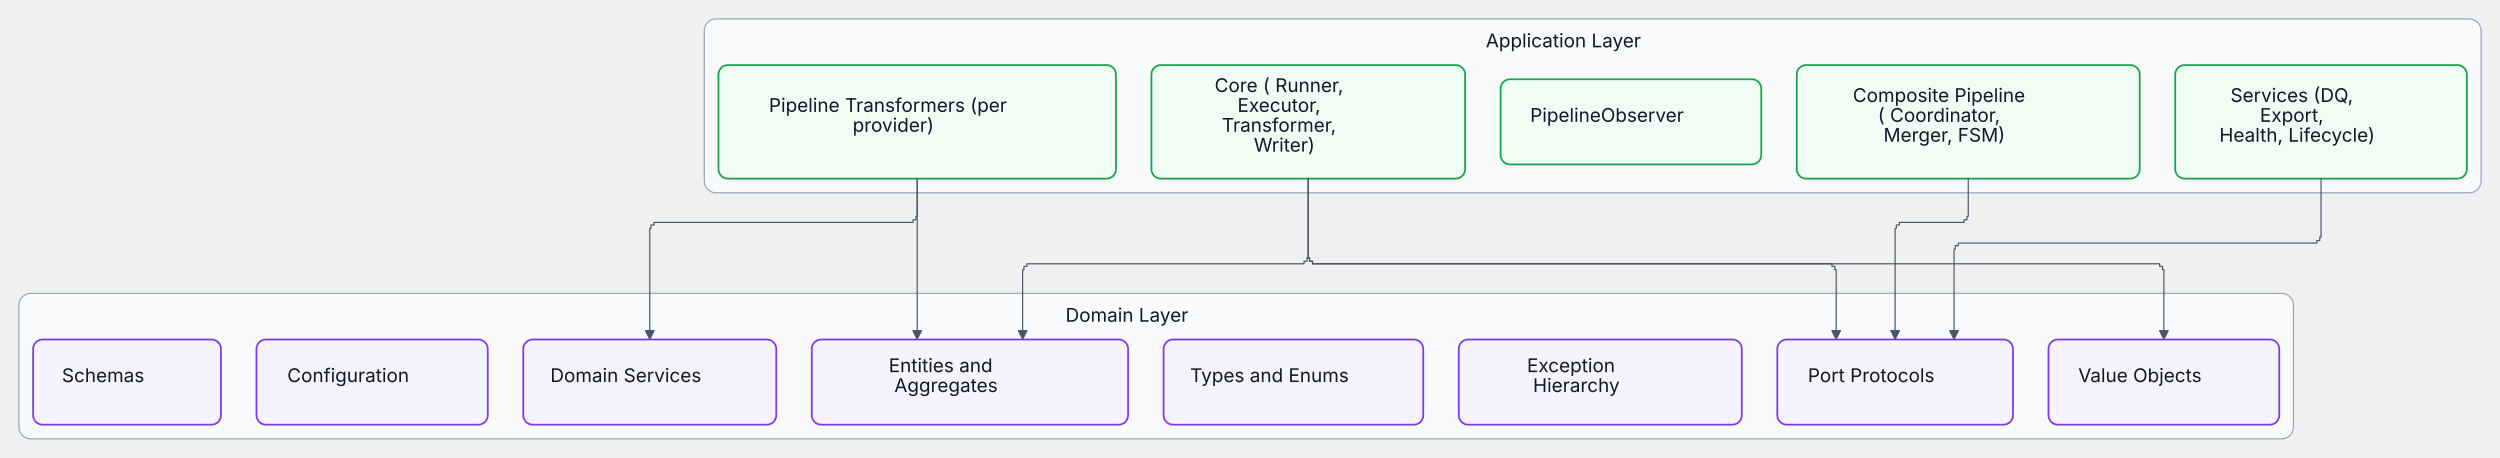
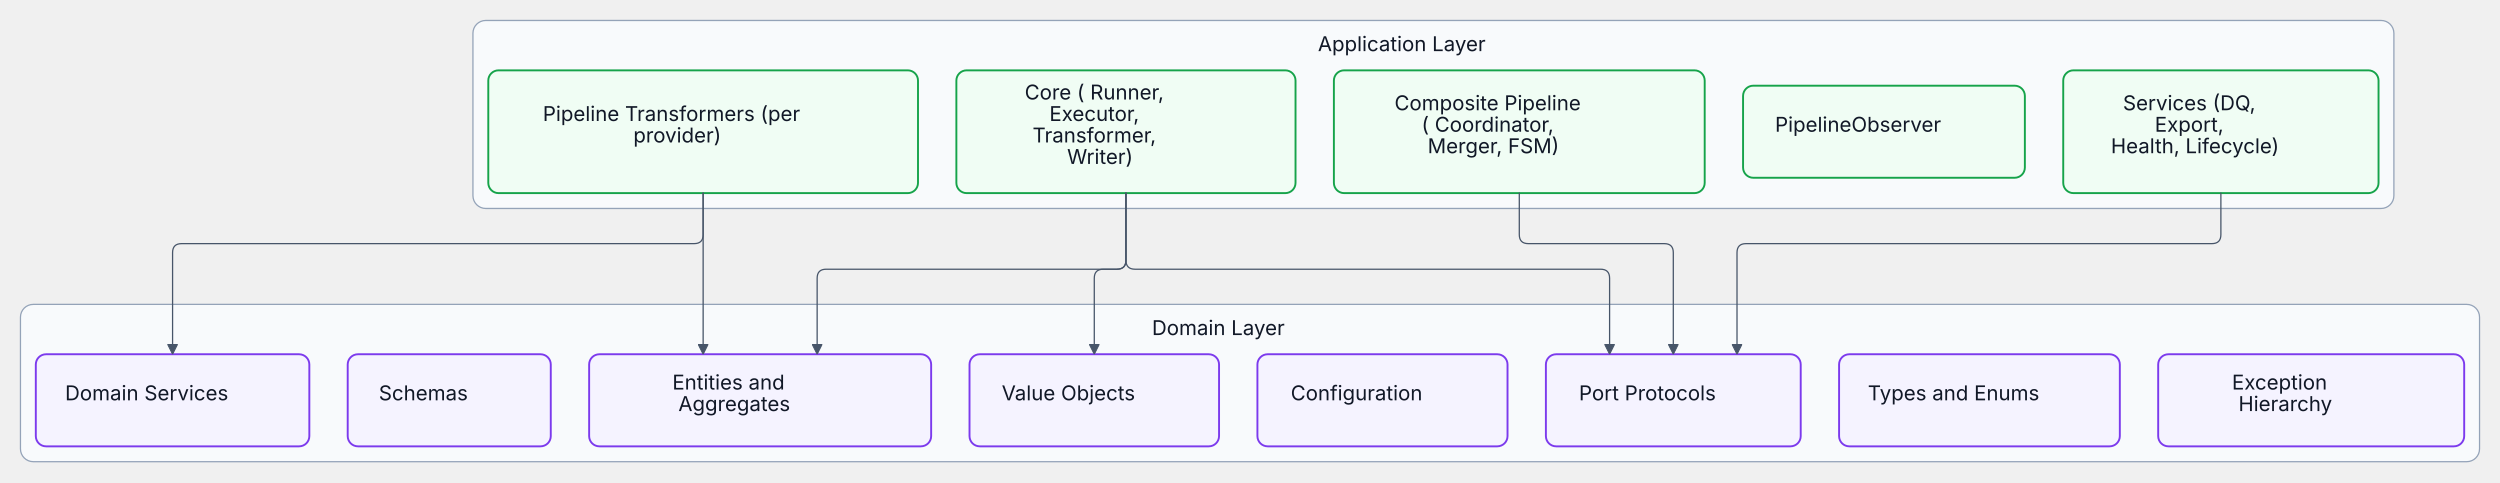
- <svg xmlns="http://www.w3.org/2000/svg" id="my-svg" width="100%" class="flowchart" style="max-width: 2113.38px; background-color: white;" viewBox="-4 -4 2113.375 387" role="graphics-document document" aria-roledescription="flowchart-v2">
-   <style>#my-svg{font-family:Inter,-apple-system,BlinkMacSystemFont,'Segoe UI',Roboto,Oxygen,Ubuntu,sans-serif;font-size:16px;fill:#212121;}@keyframes edge-animation-frame{from{stroke-dashoffset:0;}}@keyframes dash{to{stroke-dashoffset:0;}}#my-svg .edge-animation-slow{stroke-dasharray:9,5!important;stroke-dashoffset:900;animation:dash 50s linear infinite;stroke-linecap:round;}#my-svg .edge-animation-fast{stroke-dasharray:9,5!important;stroke-dashoffset:900;animation:dash 20s linear infinite;stroke-linecap:round;}#my-svg .error-icon{fill:#f0fdf4;}#my-svg .error-text{fill:#212121;stroke:#212121;}#my-svg .edge-thickness-normal{stroke-width:1px;}#my-svg .edge-thickness-thick{stroke-width:3.5px;}#my-svg .edge-pattern-solid{stroke-dasharray:0;}#my-svg .edge-thickness-invisible{stroke-width:0;fill:none;}#my-svg .edge-pattern-dashed{stroke-dasharray:3;}#my-svg .edge-pattern-dotted{stroke-dasharray:2;}#my-svg .marker{fill:#475569;stroke:#475569;}#my-svg .marker.cross{stroke:#475569;}#my-svg svg{font-family:Inter,-apple-system,BlinkMacSystemFont,'Segoe UI',Roboto,Oxygen,Ubuntu,sans-serif;font-size:16px;}#my-svg p{margin:0;}#my-svg .label{font-family:Inter,-apple-system,BlinkMacSystemFont,'Segoe UI',Roboto,Oxygen,Ubuntu,sans-serif;color:#212121;}#my-svg .cluster-label text{fill:#1e40af;}#my-svg .cluster-label span{color:#1e40af;}#my-svg .cluster-label span p{background-color:transparent;}#my-svg .label text,#my-svg span{fill:#212121;color:#212121;}#my-svg .node rect,#my-svg .node circle,#my-svg .node ellipse,#my-svg .node polygon,#my-svg .node path{fill:#eff6ff;stroke:#2563eb;stroke-width:1px;}#my-svg .rough-node .label text,#my-svg .node .label text,#my-svg .image-shape .label,#my-svg .icon-shape .label{text-anchor:middle;}#my-svg .node .katex path{fill:#000;stroke:#000;stroke-width:1px;}#my-svg .rough-node .label,#my-svg .node .label,#my-svg .image-shape .label,#my-svg .icon-shape .label{text-align:center;}#my-svg .node.clickable{cursor:pointer;}#my-svg .root .anchor path{fill:#475569!important;stroke-width:0;stroke:#475569;}#my-svg .arrowheadPath{fill:#0b0b0b;}#my-svg .edgePath .path{stroke:#475569;stroke-width:1px;}#my-svg .flowchart-link{stroke:#475569;fill:none;}#my-svg .edgeLabel{background-color:#ffffff;text-align:center;}#my-svg .edgeLabel p{background-color:#ffffff;}#my-svg .edgeLabel rect{opacity:0.5;background-color:#ffffff;fill:#ffffff;}#my-svg .labelBkg{background-color:rgba(255, 255, 255, 0.5);}#my-svg .cluster rect{fill:#f8fafc;stroke:#94a3b8;stroke-width:1px;}#my-svg .cluster text{fill:#1e40af;}#my-svg .cluster span{color:#1e40af;}#my-svg div.mermaidTooltip{position:absolute;text-align:center;max-width:200px;padding:2px;font-family:Inter,-apple-system,BlinkMacSystemFont,'Segoe UI',Roboto,Oxygen,Ubuntu,sans-serif;font-size:12px;background:#f0fdf4;border:1px solid #16a34a;border-radius:2px;pointer-events:none;z-index:100;}#my-svg .flowchartTitleText{text-anchor:middle;font-size:18px;fill:#212121;}#my-svg rect.text{fill:none;stroke-width:0;}#my-svg .icon-shape,#my-svg .image-shape{background-color:#ffffff;text-align:center;}#my-svg .icon-shape p,#my-svg .image-shape p{background-color:#ffffff;padding:2px;}#my-svg .icon-shape .label rect,#my-svg .image-shape .label rect{opacity:0.5;background-color:#ffffff;fill:#ffffff;}#my-svg .label-icon{display:inline-block;height:1em;overflow:visible;vertical-align:-0.125em;}#my-svg .node .label-icon path{fill:currentColor;stroke:revert;stroke-width:revert;}#my-svg .node .neo-node{stroke:#2563eb;}#my-svg [data-look="neo"].node rect,#my-svg [data-look="neo"].cluster rect,#my-svg [data-look="neo"].node polygon{stroke:url(#my-svg-gradient);filter:drop-shadow( 1px 2px 2px rgba(185,185,185,1));}#my-svg [data-look="neo"].node path{stroke:url(#my-svg-gradient);stroke-width:1px;}#my-svg [data-look="neo"].node .outer-path{filter:drop-shadow( 1px 2px 2px rgba(185,185,185,1));}#my-svg [data-look="neo"].node .neo-line path{stroke:#2563eb;filter:none;}#my-svg [data-look="neo"].node circle{stroke:url(#my-svg-gradient);filter:drop-shadow( 1px 2px 2px rgba(185,185,185,1));}#my-svg [data-look="neo"].node circle .state-start{fill:#000000;}#my-svg [data-look="neo"].icon-shape .icon{fill:url(#my-svg-gradient);filter:drop-shadow( 1px 2px 2px rgba(185,185,185,1));}#my-svg [data-look="neo"].icon-shape .icon-neo path{stroke:url(#my-svg-gradient);filter:drop-shadow( 1px 2px 2px rgba(185,185,185,1));}#my-svg :root{--mermaid-font-family:"trebuchet ms",verdana,arial,sans-serif;}#my-svg .domain&gt;*{fill:#f5f3ff!important;stroke:#7c3aed!important;}#my-svg .domain span{fill:#f5f3ff!important;stroke:#7c3aed!important;}#my-svg .app&gt;*{fill:#f0fdf4!important;stroke:#16a34a!important;}#my-svg .app span{fill:#f0fdf4!important;stroke:#16a34a!important;}/* bioetl-inject */#my-svg .edgeLabel rect{opacity:1!important;fill:#ffffff!important}#my-svg .labelBkg{background-color:#ffffff!important;opacity:1!important}#my-svg .edgeLabel .labelBkg{background-color:#ffffff!important;opacity:1!important}#my-svg .edgeLabel{font-size:12px;line-height:1.1;padding:1px 3px}#my-svg .edgeLabel span{color:#111827!important;fill:#111827!important;opacity:1!important;line-height:1.1;margin:0;padding:0}#my-svg .edgeLabel p{color:#111827!important;fill:#111827!important;opacity:1!important;line-height:1.1;margin:0;padding:0}#my-svg text.fo-fallback{color:#111827!important;fill:#111827!important;opacity:1!important}</style>
+ <svg xmlns="http://www.w3.org/2000/svg" id="my-svg" width="100%" class="flowchart" style="max-width: 1954.78px; background-color: white;" viewBox="-4 -4 1954.781 377" role="graphics-document document" aria-roledescription="flowchart-v2">
+   <style>#my-svg{font-family:Inter,-apple-system,BlinkMacSystemFont,'Segoe UI',Roboto,Oxygen,Ubuntu,sans-serif;font-size:16px;fill:#212121;}@keyframes edge-animation-frame{from{stroke-dashoffset:0;}}@keyframes dash{to{stroke-dashoffset:0;}}#my-svg .edge-animation-slow{stroke-dasharray:9,5!important;stroke-dashoffset:900;animation:dash 50s linear infinite;stroke-linecap:round;}#my-svg .edge-animation-fast{stroke-dasharray:9,5!important;stroke-dashoffset:900;animation:dash 20s linear infinite;stroke-linecap:round;}#my-svg .error-icon{fill:#f0fdf4;}#my-svg .error-text{fill:#212121;stroke:#212121;}#my-svg .edge-thickness-normal{stroke-width:1px;}#my-svg .edge-thickness-thick{stroke-width:3.5px;}#my-svg .edge-pattern-solid{stroke-dasharray:0;}#my-svg .edge-thickness-invisible{stroke-width:0;fill:none;}#my-svg .edge-pattern-dashed{stroke-dasharray:3;}#my-svg .edge-pattern-dotted{stroke-dasharray:2;}#my-svg .marker{fill:#475569;stroke:#475569;}#my-svg .marker.cross{stroke:#475569;}#my-svg svg{font-family:Inter,-apple-system,BlinkMacSystemFont,'Segoe UI',Roboto,Oxygen,Ubuntu,sans-serif;font-size:16px;}#my-svg p{margin:0;}#my-svg .label{font-family:Inter,-apple-system,BlinkMacSystemFont,'Segoe UI',Roboto,Oxygen,Ubuntu,sans-serif;color:#212121;}#my-svg .cluster-label text{fill:#1e40af;}#my-svg .cluster-label span{color:#1e40af;}#my-svg .cluster-label span p{background-color:transparent;}#my-svg .label text,#my-svg span{fill:#212121;color:#212121;}#my-svg .node rect,#my-svg .node circle,#my-svg .node ellipse,#my-svg .node polygon,#my-svg .node path{fill:#eff6ff;stroke:#2563eb;stroke-width:1px;}#my-svg .rough-node .label text,#my-svg .node .label text,#my-svg .image-shape .label,#my-svg .icon-shape .label{text-anchor:middle;}#my-svg .node .katex path{fill:#000;stroke:#000;stroke-width:1px;}#my-svg .rough-node .label,#my-svg .node .label,#my-svg .image-shape .label,#my-svg .icon-shape .label{text-align:center;}#my-svg .node.clickable{cursor:pointer;}#my-svg .root .anchor path{fill:#475569!important;stroke-width:0;stroke:#475569;}#my-svg .arrowheadPath{fill:#0b0b0b;}#my-svg .edgePath .path{stroke:#475569;stroke-width:1px;}#my-svg .flowchart-link{stroke:#475569;fill:none;}#my-svg .edgeLabel{background-color:#ffffff;text-align:center;}#my-svg .edgeLabel p{background-color:#ffffff;}#my-svg .edgeLabel rect{opacity:0.5;background-color:#ffffff;fill:#ffffff;}#my-svg .labelBkg{background-color:rgba(255, 255, 255, 0.5);}#my-svg .cluster rect{fill:#f8fafc;stroke:#94a3b8;stroke-width:1px;}#my-svg .cluster text{fill:#1e40af;}#my-svg .cluster span{color:#1e40af;}#my-svg div.mermaidTooltip{position:absolute;text-align:center;max-width:200px;padding:2px;font-family:Inter,-apple-system,BlinkMacSystemFont,'Segoe UI',Roboto,Oxygen,Ubuntu,sans-serif;font-size:12px;background:#f0fdf4;border:1px solid #16a34a;border-radius:2px;pointer-events:none;z-index:100;}#my-svg .flowchartTitleText{text-anchor:middle;font-size:18px;fill:#212121;}#my-svg rect.text{fill:none;stroke-width:0;}#my-svg .icon-shape,#my-svg .image-shape{background-color:#ffffff;text-align:center;}#my-svg .icon-shape p,#my-svg .image-shape p{background-color:#ffffff;padding:2px;}#my-svg .icon-shape .label rect,#my-svg .image-shape .label rect{opacity:0.5;background-color:#ffffff;fill:#ffffff;}#my-svg .label-icon{display:inline-block;height:1em;overflow:visible;vertical-align:-0.125em;}#my-svg .node .label-icon path{fill:currentColor;stroke:revert;stroke-width:revert;}#my-svg .node .neo-node{stroke:#2563eb;}#my-svg [data-look="neo"].node rect,#my-svg [data-look="neo"].cluster rect,#my-svg [data-look="neo"].node polygon{stroke:url(#my-svg-gradient);filter:drop-shadow( 1px 2px 2px rgba(185,185,185,1));}#my-svg [data-look="neo"].node path{stroke:url(#my-svg-gradient);stroke-width:1px;}#my-svg [data-look="neo"].node .outer-path{filter:drop-shadow( 1px 2px 2px rgba(185,185,185,1));}#my-svg [data-look="neo"].node .neo-line path{stroke:#2563eb;filter:none;}#my-svg [data-look="neo"].node circle{stroke:url(#my-svg-gradient);filter:drop-shadow( 1px 2px 2px rgba(185,185,185,1));}#my-svg [data-look="neo"].node circle .state-start{fill:#000000;}#my-svg [data-look="neo"].icon-shape .icon{fill:url(#my-svg-gradient);filter:drop-shadow( 1px 2px 2px rgba(185,185,185,1));}#my-svg [data-look="neo"].icon-shape .icon-neo path{stroke:url(#my-svg-gradient);filter:drop-shadow( 1px 2px 2px rgba(185,185,185,1));}#my-svg :root{--mermaid-font-family:"trebuchet ms",verdana,arial,sans-serif;}#my-svg .domain&gt;*{fill:rgb(245, 243, 255)!important;stroke:rgb(124, 58, 237)!important;}#my-svg .domain span{fill:rgb(245, 243, 255)!important;stroke:rgb(124, 58, 237)!important;}#my-svg .app&gt;*{fill:rgb(240, 253, 244)!important;stroke:rgb(22, 163, 74)!important;}#my-svg .app span{fill:rgb(240, 253, 244)!important;stroke:rgb(22, 163, 74)!important;}/* bioetl-inject */#my-svg .edgeLabel rect{opacity:1!important;fill:#ffffff!important}#my-svg .labelBkg{background-color:#ffffff!important;opacity:1!important}#my-svg .edgeLabel .labelBkg{background-color:#ffffff!important;opacity:1!important}#my-svg .edgeLabel{font-size:12px;line-height:1.1;padding:1px 3px}#my-svg .edgeLabel span{color:#111827!important;fill:#111827!important;opacity:1!important;line-height:1.1;margin:0;padding:0}#my-svg .edgeLabel p{color:#111827!important;fill:#111827!important;opacity:1!important;line-height:1.1;margin:0;padding:0}#my-svg text.fo-fallback{color:#111827!important;fill:#111827!important;opacity:1!important}</style>
  <g>
    <marker id="my-svg_flowchart-v2-pointEnd" class="marker flowchart-v2" viewBox="0 0 10 10" refX="5" refY="5" markerUnits="userSpaceOnUse" markerWidth="8" markerHeight="8" orient="auto">
      <path d="M 0 0 L 10 5 L 0 10 z" class="arrowMarkerPath" style="stroke-width: 1; stroke-dasharray: 1, 0;" />
    </marker>
    <marker id="my-svg_flowchart-v2-pointStart" class="marker flowchart-v2" viewBox="0 0 10 10" refX="4.5" refY="5" markerUnits="userSpaceOnUse" markerWidth="8" markerHeight="8" orient="auto">
      <path d="M 0 5 L 10 10 L 10 0 z" class="arrowMarkerPath" style="stroke-width: 1; stroke-dasharray: 1, 0;" />
    </marker>
    <marker id="my-svg_flowchart-v2-pointEnd-margin" class="marker flowchart-v2" viewBox="0 0 11.5 14" refX="11.5" refY="7" markerUnits="userSpaceOnUse" markerWidth="10.5" markerHeight="14" orient="auto">
      <path d="M 0 0 L 11.5 7 L 0 14 z" class="arrowMarkerPath" style="stroke-width: 0; stroke-dasharray: 1, 0;" />
    </marker>
    <marker id="my-svg_flowchart-v2-pointStart-margin" class="marker flowchart-v2" viewBox="0 0 11.5 14" refX="1" refY="7" markerUnits="userSpaceOnUse" markerWidth="11.5" markerHeight="14" orient="auto">
      <polygon points="0,7 11.5,14 11.5,0" class="arrowMarkerPath" style="stroke-width: 0; stroke-dasharray: 1, 0;" />
    </marker>
    <marker id="my-svg_flowchart-v2-circleEnd" class="marker flowchart-v2" viewBox="0 0 10 10" refX="11" refY="5" markerUnits="userSpaceOnUse" markerWidth="11" markerHeight="11" orient="auto">
      <circle cx="5" cy="5" r="5" class="arrowMarkerPath" style="stroke-width: 1; stroke-dasharray: 1, 0;" />
    </marker>
    <marker id="my-svg_flowchart-v2-circleStart" class="marker flowchart-v2" viewBox="0 0 10 10" refX="-1" refY="5" markerUnits="userSpaceOnUse" markerWidth="11" markerHeight="11" orient="auto">
      <circle cx="5" cy="5" r="5" class="arrowMarkerPath" style="stroke-width: 1; stroke-dasharray: 1, 0;" />
    </marker>
    <marker id="my-svg_flowchart-v2-circleEnd-margin" class="marker flowchart-v2" viewBox="0 0 10 10" refY="5" refX="12.25" markerUnits="userSpaceOnUse" markerWidth="14" markerHeight="14" orient="auto">
      <circle cx="5" cy="5" r="5" class="arrowMarkerPath" style="stroke-width: 0; stroke-dasharray: 1, 0;" />
    </marker>
    <marker id="my-svg_flowchart-v2-circleStart-margin" class="marker flowchart-v2" viewBox="0 0 10 10" refX="-2" refY="5" markerUnits="userSpaceOnUse" markerWidth="14" markerHeight="14" orient="auto">
      <circle cx="5" cy="5" r="5" class="arrowMarkerPath" style="stroke-width: 0; stroke-dasharray: 1, 0;" />
    </marker>
    <marker id="my-svg_flowchart-v2-crossEnd" class="marker cross flowchart-v2" viewBox="0 0 11 11" refX="12" refY="5.2" markerUnits="userSpaceOnUse" markerWidth="11" markerHeight="11" orient="auto">
      <path d="M 1,1 l 9,9 M 10,1 l -9,9" class="arrowMarkerPath" style="stroke-width: 2; stroke-dasharray: 1, 0;" />
    </marker>
    <marker id="my-svg_flowchart-v2-crossStart" class="marker cross flowchart-v2" viewBox="0 0 11 11" refX="-1" refY="5.2" markerUnits="userSpaceOnUse" markerWidth="11" markerHeight="11" orient="auto">
      <path d="M 1,1 l 9,9 M 10,1 l -9,9" class="arrowMarkerPath" style="stroke-width: 2; stroke-dasharray: 1, 0;" />
    </marker>
    <marker id="my-svg_flowchart-v2-crossEnd-margin" class="marker cross flowchart-v2" viewBox="0 0 15 15" refX="17.7" refY="7.5" markerUnits="userSpaceOnUse" markerWidth="12" markerHeight="12" orient="auto">
      <path d="M 1,1 L 14,14 M 1,14 L 14,1" class="arrowMarkerPath" style="stroke-width: 2.5;" />
    </marker>
    <marker id="my-svg_flowchart-v2-crossStart-margin" class="marker cross flowchart-v2" viewBox="0 0 15 15" refX="-3.5" refY="7.5" markerUnits="userSpaceOnUse" markerWidth="12" markerHeight="12" orient="auto">
      <path d="M 1,1 L 14,14 M 1,14 L 14,1" class="arrowMarkerPath" style="stroke-width: 2.5; stroke-dasharray: 1, 0;" />
    </marker>
  </g>
  <defs>
    <filter id="my-svg-drop-shadow" height="130%" width="130%">
      <feDropShadow dx="4" dy="4" stdDeviation="0" flood-opacity="0.06" flood-color="#000000" />
    </filter>
  </defs>
  <defs>
    <filter id="my-svg-drop-shadow-small" height="150%" width="150%">
      <feDropShadow dx="2" dy="2" stdDeviation="0" flood-opacity="0.06" flood-color="#000000" />
    </filter>
  </defs>
  <linearGradient id="my-svg-gradient" gradientUnits="objectBoundingBox" x1="0%" y1="0%" x2="100%" y2="0%">
    <stop offset="0%" stop-color="#7c3aed" stop-opacity="1" />
    <stop offset="100%" stop-color="#dc2626" stop-opacity="1" />
  </linearGradient>
  <g class="subgraphs">
    <g class="subgraph">
      <g class="cluster" id="[object Object]" data-look="classic">
-         <rect style="" x="12" y="244" width="1922.781" height="123" />
-         <g class="cluster-label" transform="translate(924.2266, 256)">
+         <rect style="" x="12" y="234" width="1922.781" height="123" />
+         <g class="cluster-label" transform="translate(924.2266, 246)">
          <text x="49.164" y="12" text-anchor="middle" xml:space="preserve" class="fo-fallback">
            <tspan x="49.164">Domain Layer</tspan>
          </text>
        </g>
      </g>
    </g>
    <g class="subgraph">
      <g class="cluster" id="[object Object]" data-look="classic">
-         <rect style="" x="591.359" y="12" width="1502.016" height="147" />
-         <g class="cluster-label" transform="translate(1280.312, 24)">
+         <rect style="" x="365.797" y="12" width="1502.016" height="147" />
+         <g class="cluster-label" transform="translate(1054.75, 24)">
          <text x="62.055" y="12" text-anchor="middle" xml:space="preserve" class="fo-fallback">
            <tspan x="62.055">Application Layer</tspan>
          </text>
        </g>
      </g>
    </g>
  </g>
  <g class="nodes">
-     <g class="node default size-sm domain" id="my-svg-flowchart-PORTS-5" data-look="classic" transform="translate(1598.047, 319)">
+     <g class="node default size-sm domain" id="my-svg-flowchart-PORTS-5" data-look="classic" transform="translate(1304.375, 309)">
      <rect class="basic label-container" style="fill:#f5f3ff !important;stroke:#7c3aed !important" x="-99.625" y="-36" width="199.25" height="72" />
      <g class="label" style="" transform="translate(-51.625, -12)">
        <rect />
        <text x="51.625" y="12" text-anchor="middle" xml:space="preserve" class="fo-fallback">
          <tspan x="51.625">Port Protocols</tspan>
        </text>
      </g>
    </g>
-     <g class="node default size-sm domain" id="my-svg-flowchart-ENTITIES-6" data-look="classic" transform="translate(815.9297, 319)">
+     <g class="node default size-sm domain" id="my-svg-flowchart-ENTITIES-6" data-look="classic" transform="translate(590.3672, 309)">
      <rect class="basic label-container" style="fill:#f5f3ff !important;stroke:#7c3aed !important" x="-133.711" y="-36" width="267.422" height="72" />
      <g class="label" style="" transform="translate(-85.71094, -12)">
        <rect />
        <text x="85.711" y="3.6" text-anchor="middle" xml:space="preserve" class="fo-fallback">
          <tspan x="85.711">Entities and</tspan>
          <tspan x="85.711" dy="16.8">Aggregates</tspan>
        </text>
      </g>
    </g>
-     <g class="node default size-sm domain" id="my-svg-flowchart-VO-7" data-look="classic" transform="translate(1825.227, 319)">
+     <g class="node default size-sm domain" id="my-svg-flowchart-VO-7" data-look="classic" transform="translate(851.6328, 309)">
      <rect class="basic label-container" style="fill:#f5f3ff !important;stroke:#7c3aed !important" x="-97.555" y="-36" width="195.109" height="72" />
      <g class="label" style="" transform="translate(-49.55469, -12)">
        <rect />
        <text x="49.555" y="12" text-anchor="middle" xml:space="preserve" class="fo-fallback">
          <tspan x="49.555">Value Objects</tspan>
        </text>
      </g>
    </g>
-     <g class="node default size-sm domain" id="my-svg-flowchart-CFG-8" data-look="classic" transform="translate(310.5625, 319)">
+     <g class="node default size-sm domain" id="my-svg-flowchart-CFG-8" data-look="classic" transform="translate(1076.969, 309)">
      <rect class="basic label-container" style="fill:#f5f3ff !important;stroke:#7c3aed !important" x="-97.781" y="-36" width="195.562" height="72" />
      <g class="label" style="" transform="translate(-49.78125, -12)">
        <rect />
        <text x="49.781" y="12" text-anchor="middle" xml:space="preserve" class="fo-fallback">
          <tspan x="49.781">Configuration</tspan>
        </text>
      </g>
    </g>
-     <g class="node default size-sm domain" id="my-svg-flowchart-DOM_SVC-9" data-look="classic" transform="translate(545.2812, 319)">
+     <g class="node default size-sm domain" id="my-svg-flowchart-DOM_SVC-9" data-look="classic" transform="translate(130.9375, 309)">
      <rect class="basic label-container" style="fill:#f5f3ff !important;stroke:#7c3aed !important" x="-106.938" y="-36" width="213.875" height="72" />
      <g class="label" style="" transform="translate(-58.9375, -12)">
        <rect />
        <text x="58.938" y="12" text-anchor="middle" xml:space="preserve" class="fo-fallback">
          <tspan x="58.938">Domain Services</tspan>
        </text>
      </g>
    </g>
-     <g class="node default size-sm domain" id="my-svg-flowchart-TYPES-10" data-look="classic" transform="translate(1089.398, 319)">
+     <g class="node default size-sm domain" id="my-svg-flowchart-TYPES-10" data-look="classic" transform="translate(1543.758, 309)">
      <rect class="basic label-container" style="fill:#f5f3ff !important;stroke:#7c3aed !important" x="-109.758" y="-36" width="219.516" height="72" />
      <g class="label" style="" transform="translate(-61.75781, -12)">
        <rect />
        <text x="61.758" y="12" text-anchor="middle" xml:space="preserve" class="fo-fallback">
          <tspan x="61.758">Types and Enums</tspan>
        </text>
      </g>
    </g>
-     <g class="node default size-sm domain" id="my-svg-flowchart-EXCEPTIONS-11" data-look="classic" transform="translate(1348.789, 319)">
+     <g class="node default size-sm domain" id="my-svg-flowchart-EXCEPTIONS-11" data-look="classic" transform="translate(1803.148, 309)">
      <rect class="basic label-container" style="fill:#f5f3ff !important;stroke:#7c3aed !important" x="-119.633" y="-36" width="239.266" height="72" />
      <g class="label" style="" transform="translate(-71.63281, -12)">
        <rect />
        <text x="71.633" y="3.6" text-anchor="middle" xml:space="preserve" class="fo-fallback">
          <tspan x="71.633">Exception</tspan>
          <tspan x="71.633" dy="16.8">Hierarchy</tspan>
        </text>
      </g>
    </g>
-     <g class="node default size-sm domain" id="my-svg-flowchart-SCHEMAS-12" data-look="classic" transform="translate(103.3906, 319)">
+     <g class="node default size-sm domain" id="my-svg-flowchart-SCHEMAS-12" data-look="classic" transform="translate(347.2656, 309)">
      <rect class="basic label-container" style="fill:#f5f3ff !important;stroke:#7c3aed !important" x="-79.391" y="-36" width="158.781" height="72" />
      <g class="label" style="" transform="translate(-31.39062, -12)">
        <rect />
        <text x="31.391" y="12" text-anchor="middle" xml:space="preserve" class="fo-fallback">
          <tspan x="31.391">Schemas</tspan>
        </text>
      </g>
    </g>
-     <g class="node default size-sm app" id="my-svg-flowchart-CORE-0" data-look="classic" transform="translate(1101.953, 99)">
+     <g class="node default size-sm app" id="my-svg-flowchart-CORE-0" data-look="classic" transform="translate(876.3906, 99)">
      <rect class="basic label-container" style="fill:#f0fdf4 !important;stroke:#16a34a !important" x="-132.594" y="-48" width="265.188" height="96" />
      <g class="label" style="" transform="translate(-84.59375, -24)">
        <rect />
        <text x="84.594" y="-1.2" text-anchor="middle" xml:space="preserve" class="fo-fallback">
          <tspan x="84.594">Core ( Runner,</tspan>
          <tspan x="84.594" dy="16.8">Executor,</tspan>
          <tspan x="84.594" dy="16.8">Transformer,</tspan>
          <tspan x="84.594" dy="16.8">Writer)</tspan>
        </text>
      </g>
    </g>
-     <g class="node default size-sm app" id="my-svg-flowchart-SERVICES-1" data-look="classic" transform="translate(1958.102, 99)">
+     <g class="node default size-sm app" id="my-svg-flowchart-SERVICES-1" data-look="classic" transform="translate(1732.539, 99)">
      <rect class="basic label-container" style="fill:#f0fdf4 !important;stroke:#16a34a !important" x="-123.273" y="-48" width="246.547" height="96" />
      <g class="label" style="" transform="translate(-75.27344, -24)">
        <rect />
        <text x="75.273" y="7.2" text-anchor="middle" xml:space="preserve" class="fo-fallback">
          <tspan x="75.273">Services (DQ,</tspan>
          <tspan x="75.273" dy="16.8">Export,</tspan>
          <tspan x="75.273" dy="16.8">Health, Lifecycle)</tspan>
        </text>
      </g>
    </g>
-     <g class="node default size-sm app" id="my-svg-flowchart-COMPOSITE-2" data-look="classic" transform="translate(1659.859, 99)">
+     <g class="node default size-sm app" id="my-svg-flowchart-COMPOSITE-2" data-look="classic" transform="translate(1183.953, 99)">
      <rect class="basic label-container" style="fill:#f0fdf4 !important;stroke:#16a34a !important" x="-144.969" y="-48" width="289.938" height="96" />
      <g class="label" style="" transform="translate(-96.96875, -24)">
        <rect />
        <text x="96.969" y="7.2" text-anchor="middle" xml:space="preserve" class="fo-fallback">
          <tspan x="96.969">Composite Pipeline</tspan>
          <tspan x="96.969" dy="16.8">( Coordinator,</tspan>
          <tspan x="96.969" dy="16.8">Merger, FSM)</tspan>
        </text>
      </g>
    </g>
-     <g class="node default size-sm app" id="my-svg-flowchart-PIPELINES-3" data-look="classic" transform="translate(771.3594, 99)">
+     <g class="node default size-sm app" id="my-svg-flowchart-PIPELINES-3" data-look="classic" transform="translate(545.7969, 99)">
      <rect class="basic label-container" style="fill:#f0fdf4 !important;stroke:#16a34a !important" x="-168" y="-48" width="336" height="96" />
      <g class="label" style="" transform="translate(-120, -24)">
        <rect />
        <text x="120" y="15.6" text-anchor="middle" xml:space="preserve" class="fo-fallback">
          <tspan x="120">Pipeline Transformers (per</tspan>
          <tspan x="120" dy="16.8">provider)</tspan>
        </text>
      </g>
    </g>
-     <g class="node default size-sm app" id="my-svg-flowchart-OBSERVER-4" data-look="classic" transform="translate(1374.719, 99)">
+     <g class="node default size-sm app" id="my-svg-flowchart-OBSERVER-4" data-look="classic" transform="translate(1469.094, 99)">
      <rect class="basic label-container" style="fill:#f0fdf4 !important;stroke:#16a34a !important" x="-110.172" y="-36" width="220.344" height="72" />
      <g class="label" style="" transform="translate(-62.17188, -12)">
        <rect />
        <text x="62.172" y="12" text-anchor="middle" xml:space="preserve" class="fo-fallback">
          <tspan x="62.172">PipelineObserver</tspan>
        </text>
      </g>
    </g>
  </g>
  <g class="edges edgePaths">
-     <path d="M1101.953,147L1101.953,147L1101.953,166.5L1101.953,166.5L1101.953,214L1103.039,214L1103.039,216.828L1105.539,216.828L1105.539,219L1325.094,219L1325.094,219L1544.649,219L1544.649,221.172L1547.149,221.172L1547.149,224L1548.234,224L1548.234,236.5L1548.234,236.5L1548.234,279L1548.234,279" id="my-svg-L_CORE_PORTS_0_0" class="edge-thickness-normal edge-pattern-solid edge-thickness-normal edge-pattern-solid flowchart-link" style=";" data-edge="true" data-et="edge" data-id="L_CORE_PORTS_0_0" data-points="W3sieCI6MTEwMS45NTMxMjUsInkiOjE0N30seyJ4IjoxMTAxLjk1MzEyNSwieSI6MTY2LjV9LHsieCI6MTEwMS45NTMxMjUsInkiOjIxOX0seyJ4IjoxNTQ4LjIzNDM3NSwieSI6MjE5fSx7IngiOjE1NDguMjM0Mzc1LCJ5IjoyMzYuNX0seyJ4IjoxNTQ4LjIzNDM3NSwieSI6MjgzfV0=" data-look="classic" marker-end="url(#my-svg_flowchart-v2-pointEnd)" />
-     <path d="M1101.953,147L1101.953,147L1101.953,166.5L1101.953,166.5L1101.953,214L1100.867,214L1100.867,216.828L1098.367,216.828L1098.367,219L981.227,219L981.227,219L864.086,219L864.086,221.172L861.586,221.172L861.586,224L860.5,224L860.5,236.5L860.5,236.5L860.5,279L860.5,279" id="my-svg-L_CORE_ENTITIES_0_0" class="edge-thickness-normal edge-pattern-solid edge-thickness-normal edge-pattern-solid flowchart-link" style=";" data-edge="true" data-et="edge" data-id="L_CORE_ENTITIES_0_0" data-points="W3sieCI6MTEwMS45NTMxMjUsInkiOjE0N30seyJ4IjoxMTAxLjk1MzEyNSwieSI6MTY2LjV9LHsieCI6MTEwMS45NTMxMjUsInkiOjIxOX0seyJ4Ijo4NjAuNSwieSI6MjE5fSx7IngiOjg2MC41LCJ5IjoyMzYuNX0seyJ4Ijo4NjAuNSwieSI6MjgzfV0=" data-look="classic" marker-end="url(#my-svg_flowchart-v2-pointEnd)" />
-     <path d="M1101.953,147L1101.953,147L1101.953,166.5L1101.953,166.5L1101.953,214L1103.039,214L1103.039,216.828L1105.539,216.828L1105.539,219L1463.59,219L1463.59,219L1821.641,219L1821.641,221.172L1824.141,221.172L1824.141,224L1825.227,224L1825.227,236.5L1825.227,236.5L1825.227,279L1825.227,279" id="my-svg-L_CORE_VO_0_0" class="edge-thickness-normal edge-pattern-solid edge-thickness-normal edge-pattern-solid flowchart-link" style=";" data-edge="true" data-et="edge" data-id="L_CORE_VO_0_0" data-points="W3sieCI6MTEwMS45NTMxMjUsInkiOjE0N30seyJ4IjoxMTAxLjk1MzEyNSwieSI6MTY2LjV9LHsieCI6MTEwMS45NTMxMjUsInkiOjIxOX0seyJ4IjoxODI1LjIyNjU2MjUsInkiOjIxOX0seyJ4IjoxODI1LjIyNjU2MjUsInkiOjIzNi41fSx7IngiOjE4MjUuMjI2NTYyNSwieSI6MjgzfV0=" data-look="classic" marker-end="url(#my-svg_flowchart-v2-pointEnd)" />
-     <path d="M1958.102,147L1958.102,147L1958.102,166.5L1958.102,166.5L1958.102,196.5L1957.016,196.5L1957.016,199.328L1954.516,199.328L1954.516,201.5L1802.98,201.5L1802.98,201.5L1651.445,201.5L1651.445,203.672L1648.945,203.672L1648.945,206.5L1647.859,206.5L1647.859,236.5L1647.859,236.5L1647.859,279L1647.859,279" id="my-svg-L_SERVICES_PORTS_0_0" class="edge-thickness-normal edge-pattern-solid edge-thickness-normal edge-pattern-solid flowchart-link" style=";" data-edge="true" data-et="edge" data-id="L_SERVICES_PORTS_0_0" data-points="W3sieCI6MTk1OC4xMDE1NjI1LCJ5IjoxNDd9LHsieCI6MTk1OC4xMDE1NjI1LCJ5IjoxNjYuNX0seyJ4IjoxOTU4LjEwMTU2MjUsInkiOjIwMS41fSx7IngiOjE2NDcuODU5Mzc1LCJ5IjoyMDEuNX0seyJ4IjoxNjQ3Ljg1OTM3NSwieSI6MjM2LjV9LHsieCI6MTY0Ny44NTkzNzUsInkiOjI4M31d" data-look="classic" marker-end="url(#my-svg_flowchart-v2-pointEnd)" />
-     <path d="M1659.859,147L1659.859,147L1659.859,166.5L1659.859,166.5L1659.859,179L1658.774,179L1658.774,181.828L1656.274,181.828L1656.274,184L1628.953,184L1628.953,184L1601.633,184L1601.633,186.172L1599.133,186.172L1599.133,189L1598.047,189L1598.047,236.5L1598.047,236.5L1598.047,279L1598.047,279" id="my-svg-L_COMPOSITE_PORTS_0_0" class="edge-thickness-normal edge-pattern-solid edge-thickness-normal edge-pattern-solid flowchart-link" style=";" data-edge="true" data-et="edge" data-id="L_COMPOSITE_PORTS_0_0" data-points="W3sieCI6MTY1OS44NTkzNzUsInkiOjE0N30seyJ4IjoxNjU5Ljg1OTM3NSwieSI6MTY2LjV9LHsieCI6MTY1OS44NTkzNzUsInkiOjE4NH0seyJ4IjoxNTk4LjA0Njg3NSwieSI6MTg0fSx7IngiOjE1OTguMDQ2ODc1LCJ5IjoyMzYuNX0seyJ4IjoxNTk4LjA0Njg3NSwieSI6MjgzfV0=" data-look="classic" marker-end="url(#my-svg_flowchart-v2-pointEnd)" />
-     <path d="M771.359,147L771.359,147L771.359,166.5L771.359,166.5L771.359,236.5L771.359,236.5L771.359,279L771.359,279" id="my-svg-L_PIPELINES_ENTITIES_0_0" class="edge-thickness-normal edge-pattern-solid edge-thickness-normal edge-pattern-solid flowchart-link" style=";" data-edge="true" data-et="edge" data-id="L_PIPELINES_ENTITIES_0_0" data-points="W3sieCI6NzcxLjM1OTM3NSwieSI6MTQ3fSx7IngiOjc3MS4zNTkzNzUsInkiOjE2Ni41fSx7IngiOjc3MS4zNTkzNzUsInkiOjIzNi41fSx7IngiOjc3MS4zNTkzNzUsInkiOjI4M31d" data-look="classic" marker-end="url(#my-svg_flowchart-v2-pointEnd)" />
-     <path d="M771.359,147L771.359,147L771.359,166.5L771.359,166.5L771.359,179L770.274,179L770.274,181.828L767.774,181.828L767.774,184L658.32,184L658.32,184L548.867,184L548.867,186.172L546.367,186.172L546.367,189L545.281,189L545.281,236.5L545.281,236.5L545.281,279L545.281,279" id="my-svg-L_PIPELINES_DOM_SVC_0_0" class="edge-thickness-normal edge-pattern-solid edge-thickness-normal edge-pattern-solid flowchart-link" style=";" data-edge="true" data-et="edge" data-id="L_PIPELINES_DOM_SVC_0_0" data-points="W3sieCI6NzcxLjM1OTM3NSwieSI6MTQ3fSx7IngiOjc3MS4zNTkzNzUsInkiOjE2Ni41fSx7IngiOjc3MS4zNTkzNzUsInkiOjE4NH0seyJ4Ijo1NDUuMjgxMjUsInkiOjE4NH0seyJ4Ijo1NDUuMjgxMjUsInkiOjIzNi41fSx7IngiOjU0NS4yODEyNSwieSI6MjgzfV0=" data-look="classic" marker-end="url(#my-svg_flowchart-v2-pointEnd)" />
+     <path d="M876.391,147L876.391,166.5L876.391,199.429Q876.391,206.5 883.462,206.5L1247.491,206.5Q1254.562,206.5 1254.562,213.571L1254.562,226.5L1254.562,269" id="my-svg-L_CORE_PORTS_0" class="edge-thickness-normal edge-pattern-solid edge-thickness-normal edge-pattern-solid flowchart-link" style=";" data-edge="true" data-et="edge" data-id="L_CORE_PORTS_0" data-points="W3sieCI6ODc2LjM5MDYyNSwieSI6MTQ3fSx7IngiOjg3Ni4zOTA2MjUsInkiOjE2Ni41fSx7IngiOjg3Ni4zOTA2MjUsInkiOjIwNi41fSx7IngiOjEyNTQuNTYyNSwieSI6MjA2LjV9LHsieCI6MTI1NC41NjI1LCJ5IjoyMjYuNX0seyJ4IjoxMjU0LjU2MjUsInkiOjI3M31d" data-look="classic" marker-end="url(#my-svg_flowchart-v2-pointEnd)" />
+     <path d="M876.391,147L876.391,166.5L876.391,199.429Q876.391,206.5 869.32,206.5L642.009,206.5Q634.938,206.5 634.938,213.571L634.938,226.5L634.938,269" id="my-svg-L_CORE_ENTITIES_0" class="edge-thickness-normal edge-pattern-solid edge-thickness-normal edge-pattern-solid flowchart-link" style=";" data-edge="true" data-et="edge" data-id="L_CORE_ENTITIES_0" data-points="W3sieCI6ODc2LjM5MDYyNSwieSI6MTQ3fSx7IngiOjg3Ni4zOTA2MjUsInkiOjE2Ni41fSx7IngiOjg3Ni4zOTA2MjUsInkiOjIwNi41fSx7IngiOjYzNC45Mzc1LCJ5IjoyMDYuNX0seyJ4Ijo2MzQuOTM3NSwieSI6MjI2LjV9LHsieCI6NjM0LjkzNzUsInkiOjI3M31d" data-look="classic" marker-end="url(#my-svg_flowchart-v2-pointEnd)" />
+     <path d="M876.391,147L876.391,166.5L876.391,199.429Q876.391,206.5 869.32,206.5L858.704,206.5Q851.633,206.5 851.633,213.571L851.633,226.5L851.633,269" id="my-svg-L_CORE_VO_0" class="edge-thickness-normal edge-pattern-solid edge-thickness-normal edge-pattern-solid flowchart-link" style=";" data-edge="true" data-et="edge" data-id="L_CORE_VO_0" data-points="W3sieCI6ODc2LjM5MDYyNSwieSI6MTQ3fSx7IngiOjg3Ni4zOTA2MjUsInkiOjE2Ni41fSx7IngiOjg3Ni4zOTA2MjUsInkiOjIwNi41fSx7IngiOjg1MS42MzI4MTI1LCJ5IjoyMDYuNX0seyJ4Ijo4NTEuNjMyODEyNSwieSI6MjI2LjV9LHsieCI6ODUxLjYzMjgxMjUsInkiOjI3M31d" data-look="classic" marker-end="url(#my-svg_flowchart-v2-pointEnd)" />
+     <path d="M1732.539,147L1732.539,166.5L1732.539,179.429Q1732.539,186.5 1725.468,186.5L1361.259,186.5Q1354.188,186.5 1354.188,193.571L1354.188,226.5L1354.188,269" id="my-svg-L_SERVICES_PORTS_0" class="edge-thickness-normal edge-pattern-solid edge-thickness-normal edge-pattern-solid flowchart-link" style=";" data-edge="true" data-et="edge" data-id="L_SERVICES_PORTS_0" data-points="W3sieCI6MTczMi41MzkwNjI1LCJ5IjoxNDd9LHsieCI6MTczMi41MzkwNjI1LCJ5IjoxNjYuNX0seyJ4IjoxNzMyLjUzOTA2MjUsInkiOjE4Ni41fSx7IngiOjEzNTQuMTg3NSwieSI6MTg2LjV9LHsieCI6MTM1NC4xODc1LCJ5IjoyMjYuNX0seyJ4IjoxMzU0LjE4NzUsInkiOjI3M31d" data-look="classic" marker-end="url(#my-svg_flowchart-v2-pointEnd)" />
+     <path d="M1183.953,147L1183.953,166.5L1183.953,179.429Q1183.953,186.5 1191.024,186.5L1297.304,186.5Q1304.375,186.5 1304.375,193.571L1304.375,226.5L1304.375,269" id="my-svg-L_COMPOSITE_PORTS_0" class="edge-thickness-normal edge-pattern-solid edge-thickness-normal edge-pattern-solid flowchart-link" style=";" data-edge="true" data-et="edge" data-id="L_COMPOSITE_PORTS_0" data-points="W3sieCI6MTE4My45NTMxMjUsInkiOjE0N30seyJ4IjoxMTgzLjk1MzEyNSwieSI6MTY2LjV9LHsieCI6MTE4My45NTMxMjUsInkiOjE4Ni41fSx7IngiOjEzMDQuMzc1LCJ5IjoxODYuNX0seyJ4IjoxMzA0LjM3NSwieSI6MjI2LjV9LHsieCI6MTMwNC4zNzUsInkiOjI3M31d" data-look="classic" marker-end="url(#my-svg_flowchart-v2-pointEnd)" />
+     <path d="M545.797,147L545.797,166.5L545.797,226.5L545.797,269" id="my-svg-L_PIPELINES_ENTITIES_0" class="edge-thickness-normal edge-pattern-solid edge-thickness-normal edge-pattern-solid flowchart-link" style=";" data-edge="true" data-et="edge" data-id="L_PIPELINES_ENTITIES_0" data-points="W3sieCI6NTQ1Ljc5Njg3NSwieSI6MTQ3fSx7IngiOjU0NS43OTY4NzUsInkiOjE2Ni41fSx7IngiOjU0NS43OTY4NzUsInkiOjIyNi41fSx7IngiOjU0NS43OTY4NzUsInkiOjI3M31d" data-look="classic" marker-end="url(#my-svg_flowchart-v2-pointEnd)" />
+     <path d="M545.797,147L545.797,166.5L545.797,179.429Q545.797,186.5 538.726,186.5L138.009,186.5Q130.938,186.5 130.938,193.571L130.938,226.5L130.938,269" id="my-svg-L_PIPELINES_DOM_SVC_0" class="edge-thickness-normal edge-pattern-solid edge-thickness-normal edge-pattern-solid flowchart-link" style=";" data-edge="true" data-et="edge" data-id="L_PIPELINES_DOM_SVC_0" data-points="W3sieCI6NTQ1Ljc5Njg3NSwieSI6MTQ3fSx7IngiOjU0NS43OTY4NzUsInkiOjE2Ni41fSx7IngiOjU0NS43OTY4NzUsInkiOjE4Ni41fSx7IngiOjEzMC45Mzc1LCJ5IjoxODYuNX0seyJ4IjoxMzAuOTM3NSwieSI6MjI2LjV9LHsieCI6MTMwLjkzNzUsInkiOjI3M31d" data-look="classic" marker-end="url(#my-svg_flowchart-v2-pointEnd)" />
  </g>
  <g class="edgeLabels" />
  <style>/*
 * Пользовательские стили диаграмм BioETL (структурированная копия)
 * Источник: custom.css
 * Цель: сгруппировать правила по типам элементов и документировать назначение каждого CSS-параметра.
 */

/* =========================================================
 * 1) Глобальная типографика и базовое поведение текста
 * ========================================================= */
svg {
    /* Задаёт основной стек шрифтов для всего текста в SVG. */
    font-family: Inter, -apple-system, BlinkMacSystemFont, 'Segoe UI', Roboto,
    Oxygen, Ubuntu, sans-serif;
}



/* =========================================================
 * 2) Общая геометрия узлов (для нескольких типов диаграмм)
 * ========================================================= */
.node rect,
.node circle,
.node ellipse,
.node polygon,
.node path {
    /* Единая толщина контура для фигур узлов. */
    stroke-width: 1.5px !important;
    /* Скругляет углы по горизонтали для более мягкого вида. */
    rx: 8;
    /* Скругляет углы по вертикали в паре с rx. */
    ry: 8;
    /* Добавляет лёгкую тень и отделяет узлы от фона. */
    filter:  none; /*  drop-shadow(0px 1px 2px rgba(0, 0, 0, 0.05));*/
}

/* =========================================================
 * 3) Контейнеры subgraph / cluster
 * ========================================================= */
.cluster rect,
.cluster path {
    /* Увеличивает радиус углов у контейнеров-групп. */
    rx: 10;
    /* Поддерживает симметрию скругления по вертикали. */
    ry: 10;
    /* Нейтральная заливка контейнера для снижения визуального шума. */
    fill: #f8fafc;
    /* Приглушённая обводка, чтобы границы были заметны, но не доминировали. */
    stroke: #94a3b8;
    /* Толщина границы контейнера в тон большинству узлов. */
    stroke-width: 1.5px;
    /* Убирает пунктир у рамок контейнеров. */
    stroke-dasharray: none;
    /* Делает фон контейнера полностью непрозрачным. */
    fill-opacity: 1;
    /* Отключает тень контейнера, чтобы акцент оставался на узлах. */
    filter: none;
}

.cluster text {
    /* Нормальный вес шрифта для заголовков групп. */
    font-weight: 400;
    /* Увеличенный размер заголовка относительно текста узлов. */
    font-size: 16px;
}

/* =========================================================
 * 4) Стили линий связей (edges/links)
 * ========================================================= */
.edgePath .path {
    /* Делает основные ребра более заметными в плотных графах. */
    stroke-width: 2.5px;
    /* Скругляет соединения сегментов линий. */
    stroke-linejoin: round;
    /* Скругляет окончания линий. */
    stroke-linecap: round;
}

.edgePath path,
.flowchart-link,
.relation,
.messageLine0,
.messageLine1,
.transition path {
    /* Унифицированные скруглённые соединения для всех типов линий. */
    stroke-linejoin: round;
    /* Унифицированные скруглённые окончания для всех типов линий. */
    stroke-linecap: round;
}

.transition path {
    /* Выравнивает толщину переходов state diagram с основными ребрами. */
    stroke-width: 2.5px;
}

/* =========================================================
 * 5) Подписи ребер и fallback-текст
 * ========================================================= */
.edgeLabel {
    /* Компактный размер шрифта для подписей на связях. */
    font-size: 12px;
    /* Плотная межстрочность для экономии места. */
    line-height: 1.1;
    /* Базовый непрозрачный фон под подписью. */
    background-color: #ffffff;
    /* Небольшие внутренние отступы вокруг текста. */
    padding: 1px 3px;
    /* Мягкое скругление фона подписи. */
    border-radius: 2px;
}

.edgeLabel span,
.edgeLabel p,
text.fo-fallback {
    /* Принудительный тёмный fill для контраста в SVG-рендерах. */
    fill: #111827 !important;
    /* Принудительный тёмный цвет для HTML-подписей. */
    color: #111827 !important;
    /* Полная непрозрачность текста. */
    opacity: 1 !important;
    /* Компактная межстрочность для многострочных подписей. */
    line-height: 1.1;
    /* Убирает стандартные внешние отступы HTML-параграфов. */
    margin: 0;
    /* Убирает стандартные внутренние отступы HTML-параграфов. */
    padding: 0;
}

.edgeLabel .labelBkg,
.labelBkg {
    /* Жёстко задаёт белый фон под текстом подписей. */
    background-color: #ffffff !important;
    /* Делает фон полностью непрозрачным во всех просмотрщиках. */
    opacity: 1 !important;
}

.edgeLabel rect {
    /* Переопределяет полупрозрачный фон по умолчанию у Mermaid. */
    opacity: 1 !important;
    /* Жёстко фиксирует белую заливку прямоугольника под подписью. */
    fill: #ffffff !important;
}

/* =========================================================
 * 6) Элементы sequence diagram
 * ========================================================= */
.actor {
    /* Толщина границы actor-блоков. */
    stroke-width: 1.5px;
    /* Скругление углов actor-блоков по горизонтали. */
    rx: 4;
    /* Скругление углов actor-блоков по вертикали. */
    ry: 4;
}

.messageLine0,
.messageLine1 {
    /* Толщина линий сообщений в sequence diagram. */
    stroke-width: 1.6px;
}

.messageText {
    /* Базовый размер текста сообщений. */
    font-size: 13px;
}

.activation0 {
    /* Более тонкая линия activation bar, чтобы не перегружать схему. */
    stroke-width: 1px;
}

.note {
    /* Скругление углов заметки по горизонтали. */
    rx: 4;
    /* Скругление углов заметки по вертикали. */
    ry: 4;
    /* Тонкая граница для вторичных блоков. */
    stroke-width: 1px;
    /* Лёгкая тень для визуального отделения заметок. */
    filter: drop-shadow(1px 1px 2px rgba(0, 0, 0, 0.06));
}

/* =========================================================
 * 7) Базовые элементы class diagram
 * ========================================================= */
g.classGroup rect {
    /* Скругление углов class box по горизонтали. */
    rx: 10;
    /* Скругление углов class box по вертикали. */
    ry: 10;
    /* Толщина границы class box. */
    stroke-width: 1.5px;
    /* Мягкая тень у class box без агрессивного контраста. */
    filter: drop-shadow(1px 1px 2px rgba(0, 0, 0, 0.06));
}

g.classGroup text {
    /* Базовый размер текста внутри class diagram. */
    font-size: 14px;
    padding: 10px 10px;
}

g.classGroup line {
    /* Толщина внутренних разделителей класса. */
    stroke-width: 1px;
}

.relation {
    /* Толщина связей между классами на уровне основных ребер. */
    stroke-width: 2.5px;
}

/* =========================================================
 * 8) Типографика HTML-лейблов class diagram
 * ========================================================= */
g.label-group .nodeLabel {
    /* Увеличенный размер названия класса для иерархии. */
    font-size: 16px !important;
    /* Полужирный акцент на имени класса. */
    font-weight: 200 !important;
    /* Лёгкое межбуквенное расстояние для читаемости заголовка. */
    letter-spacing: 0.01em;
}

g.annotation-group .nodeLabel {
    /* Уменьшенный размер для стереотипов/аннотаций. */
    font-size: 11px !important;
    /* Курсив для визуального отделения аннотаций. */
    font-style: italic !important;
    /* Небольшое ослабление контраста вторичного текста. */
    opacity: 0.8;
}

g.members-group .nodeLabel,
g.methods-group .nodeLabel {
    /* Компактный размер для атрибутов и методов. */
    font-size: 12px !important;
    /* Нормальный вес шрифта для плотного структурного текста. */
    font-weight: 400 !important;
}

/* =========================================================
 * 9) Помощники размеров foreignObject (class/flowchart)
 * ========================================================= */
g.members-group foreignObject,
g.methods-group foreignObject {
    /* Минимальная высота областей members/methods. */
    min-height: 40px;
}

.node foreignObject &gt; div,
g.classGroup foreignObject &gt; div {
    /* Стабилизирует вычисление размеров с учётом отступов/границ. */
    box-sizing: border-box;
}

.node.size-sm foreignObject &gt; div {
    /* Минимальная высота для малого размерного уровня узла. */
    min-height: 80px;
    /* Минимальная ширина для малого размерного уровня узла. */
    min-width: 180px;
}

.node.size-md foreignObject &gt; div {
    /* Минимальная высота для среднего размерного уровня узла. */
    min-height: 140px;
    /* Минимальная ширина для среднего размерного уровня узла. */
    min-width: 260px;
}

.node.size-lg foreignObject &gt; div {
    /* Минимальная высота для большого размерного уровня узла. */
    min-height: 200px;
    /* Минимальная ширина для большого размерного уровня узла. */
    min-width: 340px;
}

/* =========================================================
 * 10) Элементы state diagram
 * ========================================================= */
g.stateGroup rect {
    /* Скругление углов контейнеров состояний по горизонтали. */
    rx: 8;
    /* Скругление углов контейнеров состояний по вертикали. */
    ry: 8;
}

.statediagram-state rect {
    /* Скругление углов узлов состояния по горизонтали. */
    rx: 8;
    /* Скругление углов узлов состояния по вертикали. */
    ry: 8;
    /* Толщина границы узла состояния. */
    stroke-width: 1.5px;
    /* Лёгкая тень для визуального отделения state box. */
    filter: drop-shadow(1px 2px 3px rgba(0, 0, 0, 0.08));
}

/* =========================================================
 * 11) Элементы ER diagram
 * ========================================================= */
.er.entityBox {
    /* Толщина границы сущности ER-диаграммы. */
    stroke-width: 1.5px;
    /* Скругление углов сущности по горизонтали. */
    rx: 4;
    /* Скругление углов сущности по вертикали. */
    ry: 4;
    /* Лёгкая тень для отделения блоков сущностей. */
    filter: drop-shadow(1px 2px 3px rgba(0, 0, 0, 0.08));
}

/* =========================================================
 * 12) Узлы mindmap
 * ========================================================= */
.mindmap-node rect,
.mindmap-node circle {
    /* Толщина контура узлов mindmap. */
    stroke-width: 1.5px;
    /* Чуть более выраженная тень для плотных радиальных веток. */
    filter: drop-shadow(1px 2px 2px rgba(0, 0, 0, 0.1));
}

/* =========================================================
 * 13) Маркеры стрелок
 * ========================================================= */
marker path {
    /* Единый нейтральный цвет наконечников стрелок. */
    fill: #475569;
}

/* =========================================================
 * 14) Цветовая карта архитектурных слоёв (fallback-селекторы)
 * ========================================================= */
[id*="Domain"] &gt; rect,
[id*="Domain"] &gt; path {
    /* Цвет фона для доменного слоя. */
    fill: #f5f3ff !important;
    /* Цвет границы для доменного слоя. */
    stroke: #7c3aed !important;
}

.cluster[id*="Domain"] &gt; rect,
.cluster[id*="Domain"] &gt; path {
    fill: #ffffff !important;
}

[id*="Application"] &gt; rect,
[id*="Application"] &gt; path {
    /* Цвет фона для application-слоя. */
    fill: #f0fdf4 !important;
    /* Цвет границы для application-слоя. */
    stroke: #16a34a !important;
}

.cluster[id*="Application"] &gt; rect,
.cluster[id*="Application"] &gt; path {
    fill: #ffffff !important;
}

[id*="Infrastructure"] &gt; rect,
[id*="Infrastructure"] &gt; path {
    /* Цвет фона для infrastructure-слоя. */
    fill: #fff1f2 !important;
    /* Цвет границы для infrastructure-слоя. */
    stroke: #dc2626 !important;
}

.cluster[id*="Infrastructure"] &gt; rect,
.cluster[id*="Infrastructure"] &gt; path {
    fill: #ffffff !important;
}

[id*="Composition"] &gt; rect,
[id*="Composition"] &gt; path {
    /* Цвет фона для composition-слоя. */
    fill: #fff7ed !important;
    /* Цвет границы для composition-слоя. */
    stroke: #f59e0b !important;
}

.cluster[id*="Composition"] &gt; rect,
.cluster[id*="Composition"] &gt; path {
    fill: #ffffff !important;
}

[id*="Interfaces"] &gt; rect,
[id*="Interfaces"] &gt; path {
    /* Цвет фона для слоя интерфейсов. */
    fill: #eff6ff !important;
    /* Цвет границы для слоя интерфейсов. */
    stroke: #2563eb !important;
}

.cluster[id*="Interfaces"] &gt; rect,
.cluster[id*="Interfaces"] &gt; path {
    fill: #ffffff !important;
}

[id*="External"] &gt; rect,
[id*="External"] &gt; path {
    /* Цвет фона для внешних систем. */
    fill: #f1f5f9 !important;
    /* Цвет границы для внешних систем. */
    stroke: #64748b !important;
}

.cluster[id*="External"] &gt; rect,
.cluster[id*="External"] &gt; path {
    fill: #ffffff !important;
}

/* Белая подложка под подписи всех архитектурных/medallion слоёв */
g.cluster[id*="Domain"] .cluster-label foreignObject &gt; div,
g.cluster[id*="Application"] .cluster-label foreignObject &gt; div,
g.cluster[id*="Infrastructure"] .cluster-label foreignObject &gt; div,
g.cluster[id*="Composition"] .cluster-label foreignObject &gt; div,
g.cluster[id*="Interfaces"] .cluster-label foreignObject &gt; div,
g.cluster[id*="External"] .cluster-label foreignObject &gt; div,
g.cluster[id*="Bronze"] .cluster-label foreignObject &gt; div,
g.cluster[id*="Silver"] .cluster-label foreignObject &gt; div,
g.cluster[id*="Gold"] .cluster-label foreignObject &gt; div,
g.cluster[id*="Quarantine"] .cluster-label foreignObject &gt; div {
    background: #ffffff !important;
    padding: 0 6px !important;
    border-radius: 4px;
}

/* Fallback для рендеров без foreignObject: не рисуем толстую обводку */
g.cluster[id*="Domain"] .cluster-label text.fo-fallback,
g.cluster[id*="Application"] .cluster-label text.fo-fallback,
g.cluster[id*="Infrastructure"] .cluster-label text.fo-fallback,
g.cluster[id*="Composition"] .cluster-label text.fo-fallback,
g.cluster[id*="Interfaces"] .cluster-label text.fo-fallback,
g.cluster[id*="External"] .cluster-label text.fo-fallback,
g.cluster[id*="Bronze"] .cluster-label text.fo-fallback,
g.cluster[id*="Silver"] .cluster-label text.fo-fallback,
g.cluster[id*="Gold"] .cluster-label text.fo-fallback,
g.cluster[id*="Quarantine"] .cluster-label text.fo-fallback {
    fill: #111827 !important;
    stroke: none !important;
}

/* =========================================================
 * 15) Цветовая карта слоёв Medallion
 * ========================================================= */
[id*="Bronze"] &gt; rect,
[id*="Bronze"] &gt; path {
    /* Цвет фона Bronze-слоя. */
    fill: #fff7ed !important;
    /* Цвет границы Bronze-слоя. */
    stroke: #f59e0b !important;
}

[id*="Silver"] &gt; rect,
[id*="Silver"] &gt; path {
    /* Цвет фона Silver-слоя. */
    fill: #f8fafc !important;
    /* Цвет границы Silver-слоя. */
    stroke: #475569 !important;
}

[id*="Gold"] &gt; rect,
[id*="Gold"] &gt; path {
    /* Цвет фона Gold-слоя. */
    fill: #fefce8 !important;
    /* Цвет границы Gold-слоя. */
    stroke: #ca8a04 !important;
}

[id*="Quarantine"] &gt; rect,
[id*="Quarantine"] &gt; path {
    /* Цвет фона для карантинных/проблемных потоков данных. */
    fill: #ffe4e6 !important;
    /* Цвет границы для карантинных/проблемных потоков данных. */
    stroke: #e11d48 !important;
}
/* Нормализует вес текста в узлах и заголовках слоёв (без полужирного акцента). */
.node .label text,
.node .label tspan,
.node .label .nodeLabel,
text.fo-fallback {
    stroke: none !important;
    stroke-width: 0 !important;
    fill: #111827 !important;
    font-weight: 400 !important;
}
/* Single text layer (fallback-only) */
text.fo-fallback {
    display: inline !important;
}

foreignObject {
    display: none !important;
}
</style>
</svg>
